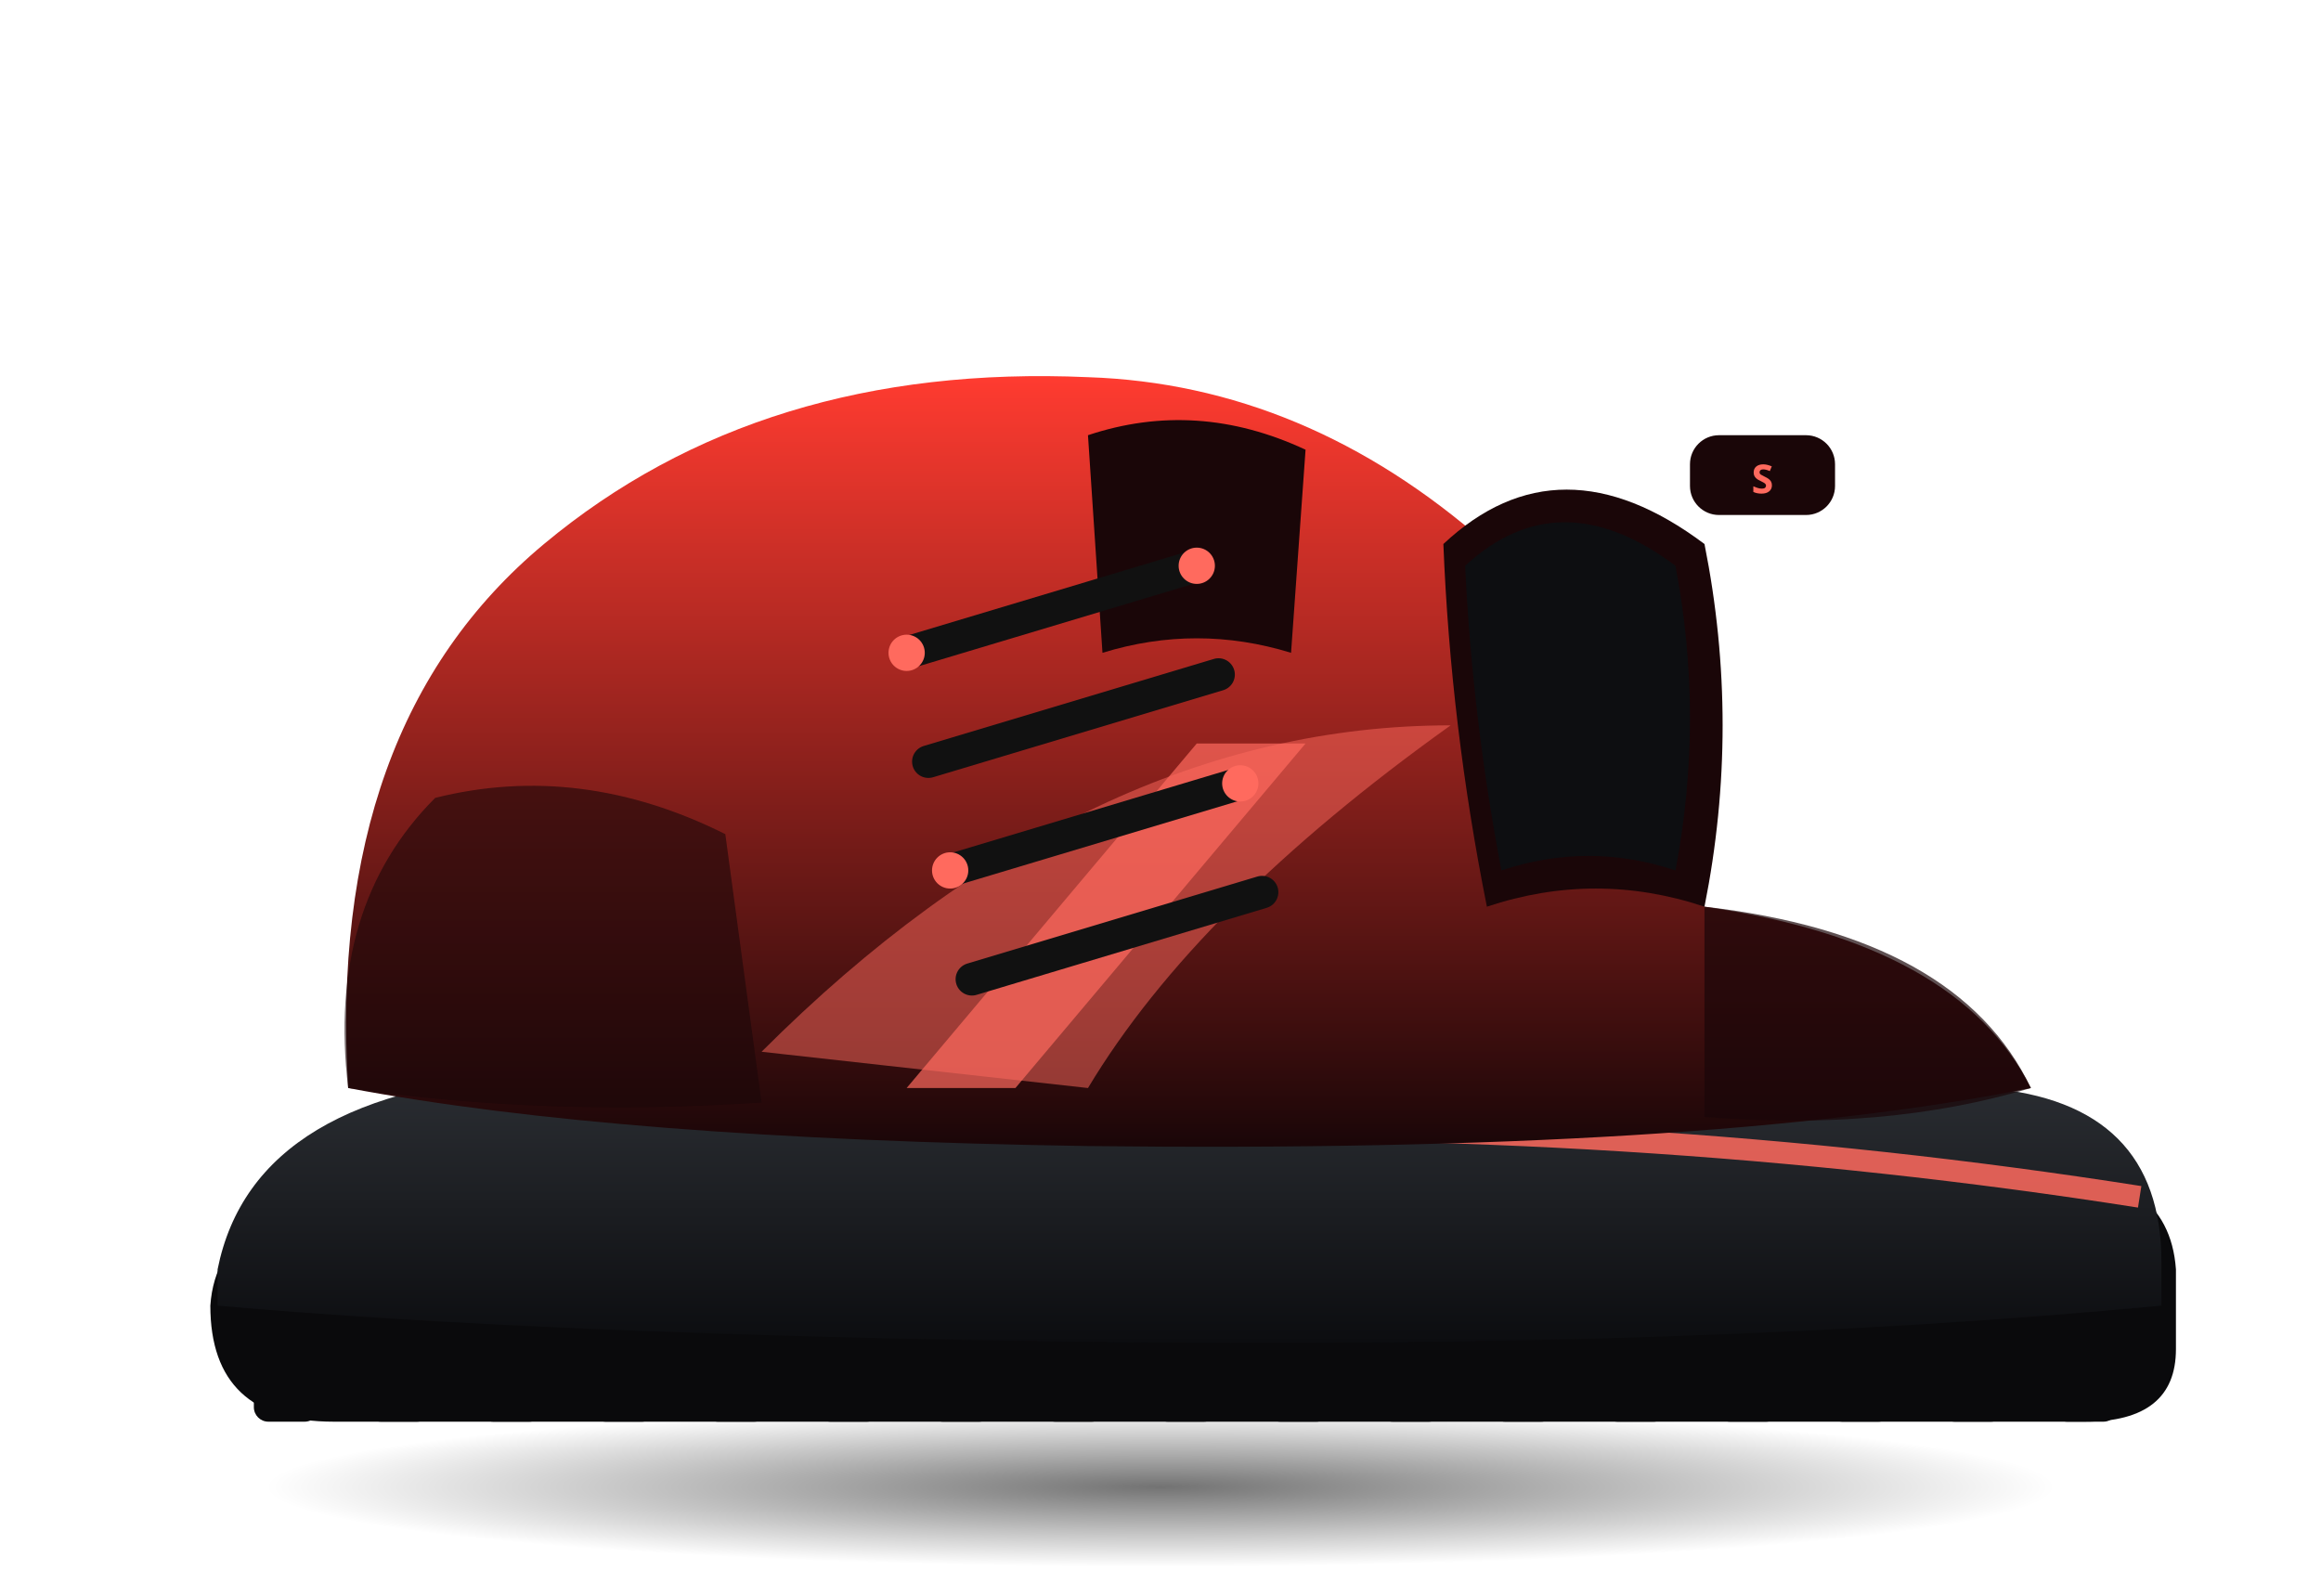
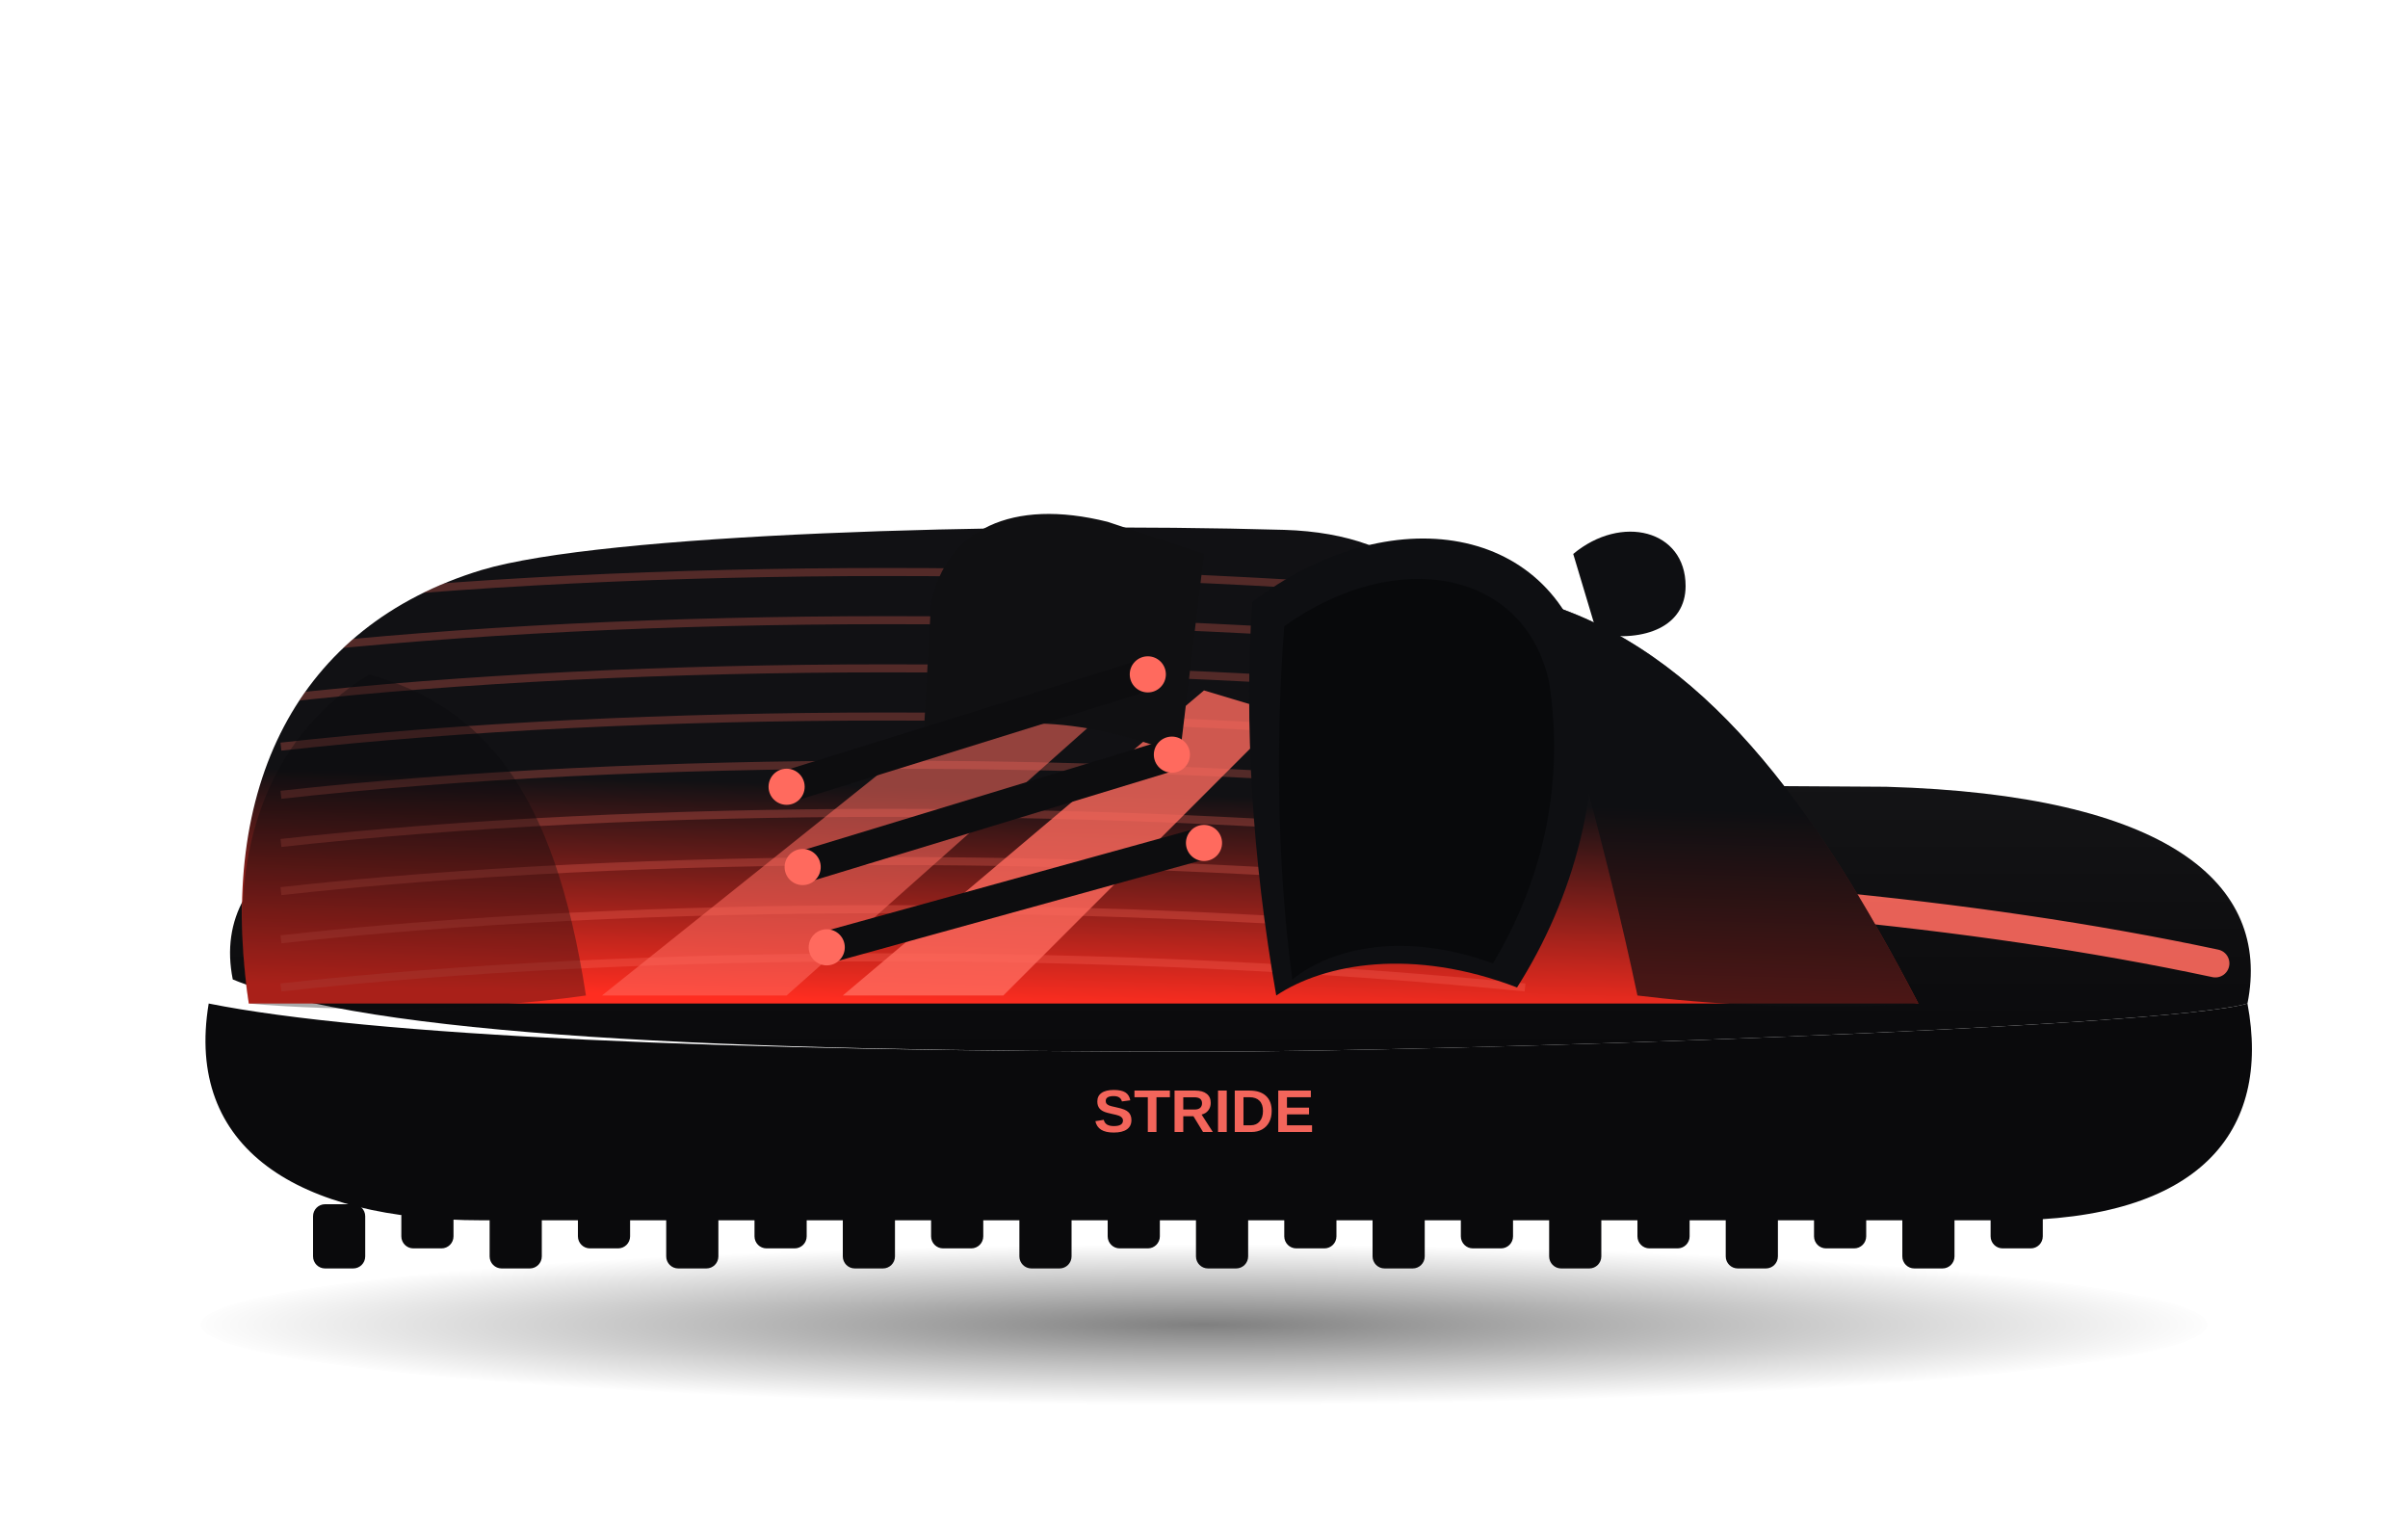
- <svg xmlns="http://www.w3.org/2000/svg" viewBox="0 0 640 440" role="img" aria-label="trail running shoe">
+ <svg xmlns="http://www.w3.org/2000/svg" viewBox="0 0 600 380" role="img" aria-label="trail running shoe">
  <defs>
-     <linearGradient id="up1" x1="0" y1="0" x2="0" y2="1">
-       <stop offset="0" stop-color="#ff3b30" />
-       <stop offset="1" stop-color="#1a0608" />
+     <linearGradient id="up1" x1="0.5" y1="0" x2="0.4" y2="1">
+       <stop offset="0" stop-color="#111114" />
+       <stop offset="0.55" stop-color="#111114" />
+       <stop offset="1" stop-color="#ff2d20" />
    </linearGradient>
    <linearGradient id="mid1" x1="0" y1="0" x2="0" y2="1">
-       <stop offset="0" stop-color="#2b2e33" />
-       <stop offset="1" stop-color="#0c0d10" />
+       <stop offset="0" stop-color="#141416" />
+       <stop offset="1" stop-color="#0a0a0c" />
    </linearGradient>
    <radialGradient id="sh1" cx="0.5" cy="0.5" r="0.5">
-       <stop offset="0" stop-color="rgba(0,0,0,0.55)" />
+       <stop offset="0" stop-color="rgba(0,0,0,0.5)" />
      <stop offset="1" stop-color="rgba(0,0,0,0)" />
    </radialGradient>
+     <clipPath id="upclip1">
+       <path d="M62 250 C54 196 74 156 120 142 C150 133 250 130 320 132 C352 133 366 150 372 176 L384 150 C424 162 452 200 478 250 Z" />
+     </clipPath>
  </defs>
-   <ellipse cx="320" cy="410" rx="250" ry="22" fill="url(#sh1)" />
-   <path d="M58 360 Q60 330 110 326 L560 322 Q598 322 600 350 L600 372 Q600 392 575 392 L92 392 Q58 392 58 360 Z" fill="#0a0a0c" />
-   <rect x="70" y="372" width="18" height="20" rx="4" fill="#0a0a0c" />
-   <rect x="101" y="372" width="18" height="20" rx="4" fill="#0a0a0c" />
-   <rect x="132" y="372" width="18" height="20" rx="4" fill="#0a0a0c" />
-   <rect x="163" y="372" width="18" height="20" rx="4" fill="#0a0a0c" />
-   <rect x="194" y="372" width="18" height="20" rx="4" fill="#0a0a0c" />
-   <rect x="225" y="372" width="18" height="20" rx="4" fill="#0a0a0c" />
-   <rect x="256" y="372" width="18" height="20" rx="4" fill="#0a0a0c" />
-   <rect x="287" y="372" width="18" height="20" rx="4" fill="#0a0a0c" />
-   <rect x="318" y="372" width="18" height="20" rx="4" fill="#0a0a0c" />
-   <rect x="349" y="372" width="18" height="20" rx="4" fill="#0a0a0c" />
-   <rect x="380" y="372" width="18" height="20" rx="4" fill="#0a0a0c" />
-   <rect x="411" y="372" width="18" height="20" rx="4" fill="#0a0a0c" />
-   <rect x="442" y="372" width="18" height="20" rx="4" fill="#0a0a0c" />
-   <rect x="473" y="372" width="18" height="20" rx="4" fill="#0a0a0c" />
-   <rect x="504" y="372" width="18" height="20" rx="4" fill="#0a0a0c" />
-   <rect x="535" y="372" width="18" height="20" rx="4" fill="#0a0a0c" />
-   <rect x="566" y="372" width="18" height="20" rx="4" fill="#0a0a0c" />
-   <path d="M60 350 Q70 300 150 296 L548 300 Q596 304 596 348 L596 360 Q470 372 300 370 Q150 368 60 360 Z" fill="url(#mid1)" />
-   <path d="M300 312 Q450 308 590 330" stroke="#ff6a5e" stroke-width="6" fill="none" opacity="0.85" />
-   <path d="M96 300 Q90 200 150 150 Q210 100 300 104 Q360 106 410 150 L470 250 Q540 260 560 300 Q470 318 300 316 Q170 314 96 300 Z" fill="url(#up1)" />
-   <path d="M96 300 Q90 250 120 220 Q160 210 200 230 L210 304 Q150 308 96 300 Z" fill="#1a0608" opacity="0.6" />
-   <path d="M470 250 Q540 258 560 300 Q520 312 470 308 Z" fill="#1a0608" opacity="0.7" />
-   <path d="M210 290 Q300 200 400 200 Q330 250 300 300 Z" fill="#ff6a5e" opacity="0.5" />
-   <path d="M250 300 L330 205 L360 205 L280 300 Z" fill="#ff6a5e" opacity="0.7" />
-   <path d="M398 150 Q430 120 470 150 Q480 200 470 250 Q440 240 410 250 Q400 200 398 150 Z" fill="#1a0608" />
-   <path d="M404 156 Q430 132 462 156 Q470 198 462 240 Q438 232 414 240 Q406 198 404 156 Z" fill="#0d0e11" />
-   <path d="M300 120 Q330 110 360 124 L356 180 Q330 172 304 180 Z" fill="#1a0608" />
-   <g stroke="#111" stroke-width="9" stroke-linecap="round" fill="none">
-     <path d="M250 180 L330 156" />
-     <path d="M256 210 L336 186" />
-     <path d="M262 240 L342 216" />
-     <path d="M268 270 L348 246" />
+   <ellipse cx="300" cy="330" rx="250" ry="20" fill="url(#sh1)" />
+   <path d="M52 250 C46 286 74 304 120 304 L500 304 C548 304 566 282 560 250 C540 256 360 262 300 262 C180 262 92 258 52 250 Z" fill="#0a0a0c" />
+   <rect x="78" y="300" width="13" height="16" rx="3" fill="#0a0a0c" />
+   <rect x="100" y="300" width="13" height="11" rx="3" fill="#0a0a0c" />
+   <rect x="122" y="300" width="13" height="16" rx="3" fill="#0a0a0c" />
+   <rect x="144" y="300" width="13" height="11" rx="3" fill="#0a0a0c" />
+   <rect x="166" y="300" width="13" height="16" rx="3" fill="#0a0a0c" />
+   <rect x="188" y="300" width="13" height="11" rx="3" fill="#0a0a0c" />
+   <rect x="210" y="300" width="13" height="16" rx="3" fill="#0a0a0c" />
+   <rect x="232" y="300" width="13" height="11" rx="3" fill="#0a0a0c" />
+   <rect x="254" y="300" width="13" height="16" rx="3" fill="#0a0a0c" />
+   <rect x="276" y="300" width="13" height="11" rx="3" fill="#0a0a0c" />
+   <rect x="298" y="300" width="13" height="16" rx="3" fill="#0a0a0c" />
+   <rect x="320" y="300" width="13" height="11" rx="3" fill="#0a0a0c" />
+   <rect x="342" y="300" width="13" height="16" rx="3" fill="#0a0a0c" />
+   <rect x="364" y="300" width="13" height="11" rx="3" fill="#0a0a0c" />
+   <rect x="386" y="300" width="13" height="16" rx="3" fill="#0a0a0c" />
+   <rect x="408" y="300" width="13" height="11" rx="3" fill="#0a0a0c" />
+   <rect x="430" y="300" width="13" height="16" rx="3" fill="#0a0a0c" />
+   <rect x="452" y="300" width="13" height="11" rx="3" fill="#0a0a0c" />
+   <rect x="474" y="300" width="13" height="16" rx="3" fill="#0a0a0c" />
+   <rect x="496" y="300" width="13" height="11" rx="3" fill="#0a0a0c" />
+   <path d="M58 244 C52 214 86 196 150 194 L470 196 C540 198 566 220 560 250 C540 256 360 262 300 262 C180 262 92 258 58 244 Z" fill="url(#mid1)" />
+   <path d="M120 236 C260 214 430 214 552 240" stroke="#ff6a5e" stroke-width="7" fill="none" opacity="0.9" stroke-linecap="round" />
+   <path d="M62 250 C54 196 74 156 120 142 C150 133 250 130 320 132 C352 133 366 150 372 176 L384 150 C424 162 452 200 478 250 Z" fill="url(#up1)" />
+   <g clip-path="url(#upclip1)" opacity="0.28">
+     <path d="M70 150 C160 140 280 140 380 150" stroke="#ff6a5e" stroke-width="2" fill="none" />
+     <path d="M70 162 C160 152 280 152 380 162" stroke="#ff6a5e" stroke-width="2" fill="none" />
+     <path d="M70 174 C160 164 280 164 380 174" stroke="#ff6a5e" stroke-width="2" fill="none" />
+     <path d="M70 186 C160 176 280 176 380 186" stroke="#ff6a5e" stroke-width="2" fill="none" />
+     <path d="M70 198 C160 188 280 188 380 198" stroke="#ff6a5e" stroke-width="2" fill="none" />
+     <path d="M70 210 C160 200 280 200 380 210" stroke="#ff6a5e" stroke-width="2" fill="none" />
+     <path d="M70 222 C160 212 280 212 380 222" stroke="#ff6a5e" stroke-width="2" fill="none" />
+     <path d="M70 234 C160 224 280 224 380 234" stroke="#ff6a5e" stroke-width="2" fill="none" />
+     <path d="M70 246 C160 236 280 236 380 246" stroke="#ff6a5e" stroke-width="2" fill="none" />
+   </g>
+   <path d="M62 250 C56 214 66 184 92 168 C120 176 138 196 146 248 C118 252 84 252 62 250 Z" fill="#0a0a0c" opacity="0.35" />
+   <path d="M384 150 C424 162 452 200 478 250 C452 252 424 250 408 248 C400 210 390 178 384 150 Z" fill="#0d0e11" opacity="0.7" />
+   <path d="M150 248 L250 168 L286 168 L196 248 Z" fill="#ff6a5e" opacity="0.55" />
+   <path d="M210 248 L300 172 L320 178 L250 248 Z" fill="#ff6a5e" opacity="0.8" />
+   <path d="M312 150 C346 124 388 130 396 168 C400 196 392 224 378 246 C352 236 330 240 318 248 C312 214 310 180 312 150 Z" fill="#0e0f12" />
+   <path d="M320 156 C348 136 380 142 386 170 C390 196 384 220 372 240 C350 232 332 236 322 244 C318 214 318 182 320 156 Z" fill="#08090b" />
+   <path d="M232 150 C236 132 252 124 276 130 L300 138 L294 188 C268 178 248 178 230 186 Z" fill="#101012" />
+   <g stroke="#0d0d0f" stroke-width="8" stroke-linecap="round" fill="none">
+     <path d="M196 196 L286 168" />
+     <path d="M200 216 L292 188" />
+     <path d="M206 236 L300 210" />
  </g>
  <g fill="#ff6a5e">
-     <circle cx="250" cy="180" r="5" />
-     <circle cx="330" cy="156" r="5" />
-     <circle cx="262" cy="240" r="5" />
-     <circle cx="342" cy="216" r="5" />
+     <circle cx="196" cy="196" r="4.5" />
+     <circle cx="286" cy="168" r="4.5" />
+     <circle cx="200" cy="216" r="4.5" />
+     <circle cx="292" cy="188" r="4.5" />
+     <circle cx="206" cy="236" r="4.5" />
+     <circle cx="300" cy="210" r="4.5" />
  </g>
-   <rect x="466" y="120" width="40" height="22" rx="8" fill="#1a0608" />
-   <text x="486" y="136" font-family="Archivo, sans-serif" font-size="11" font-weight="800" fill="#ff6a5e" text-anchor="middle">S</text>
+   <path d="M392 138 C404 128 420 132 420 146 C420 156 410 160 398 158 Z" fill="#0e0f12" />
+   <text x="300" y="282" font-family="Archivo, Arial, sans-serif" font-size="15" font-weight="800" fill="#ff6a5e" text-anchor="middle" opacity="0.95">STRIDE</text>
</svg>
